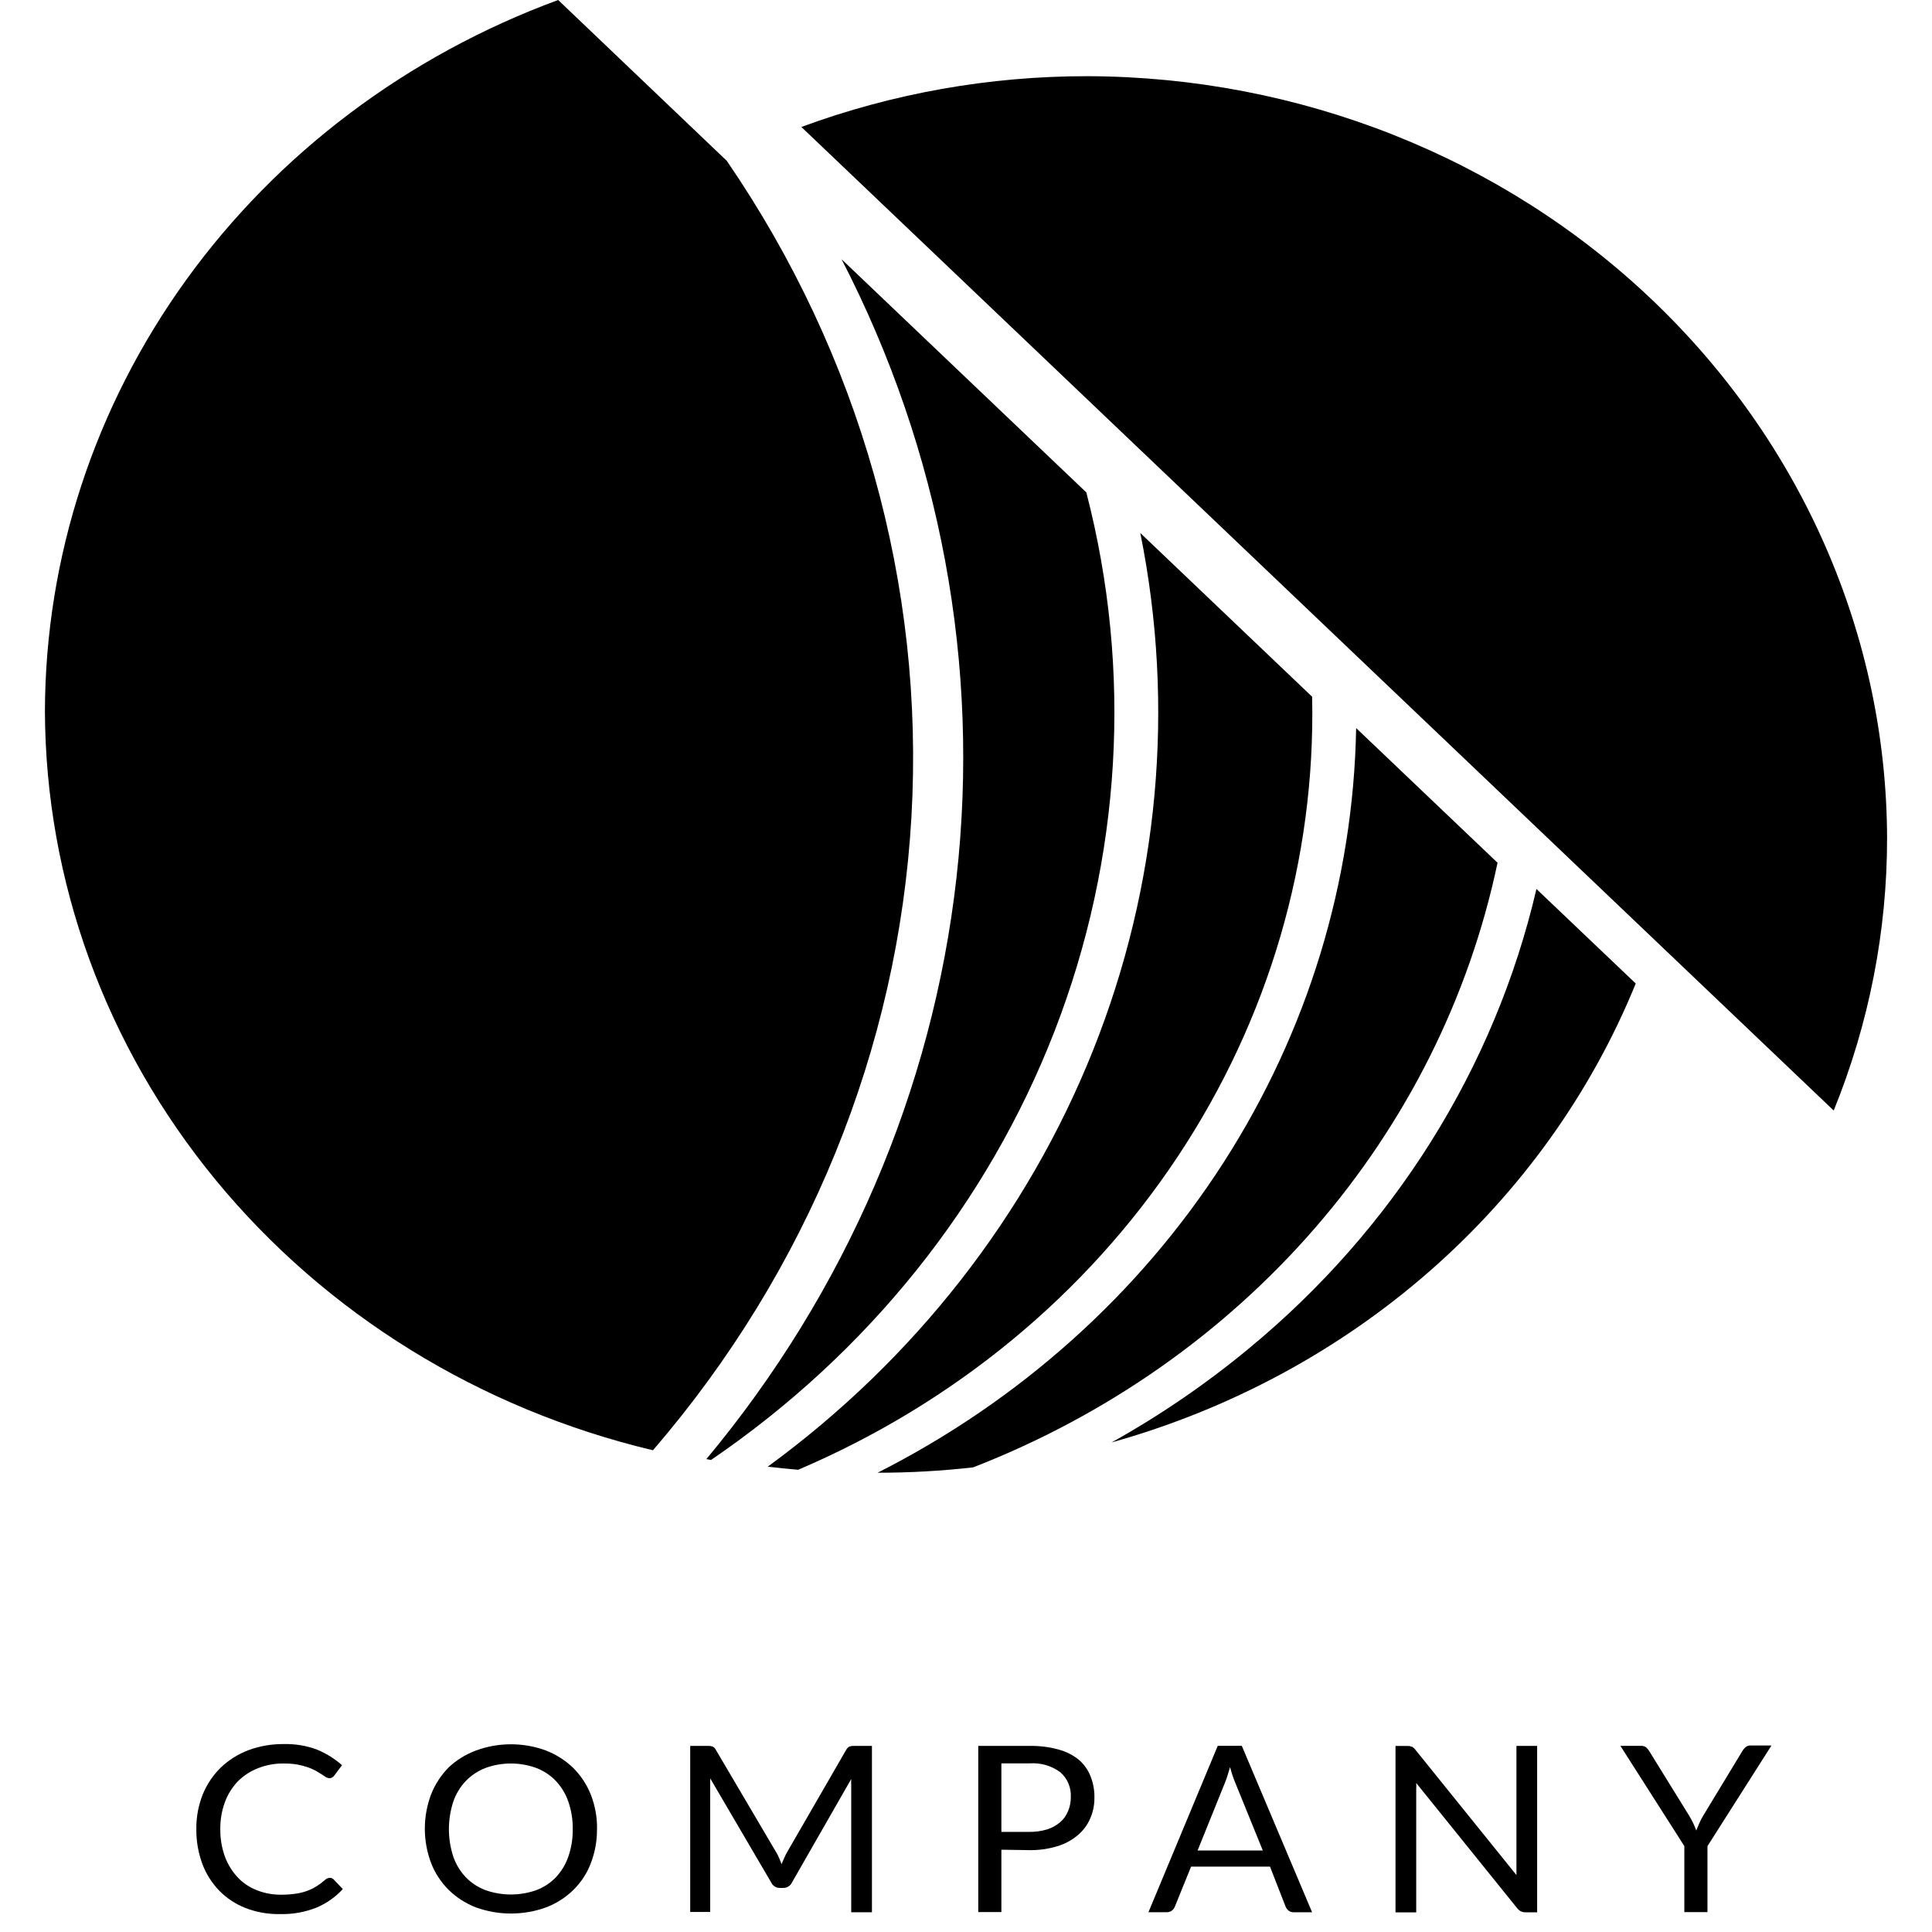
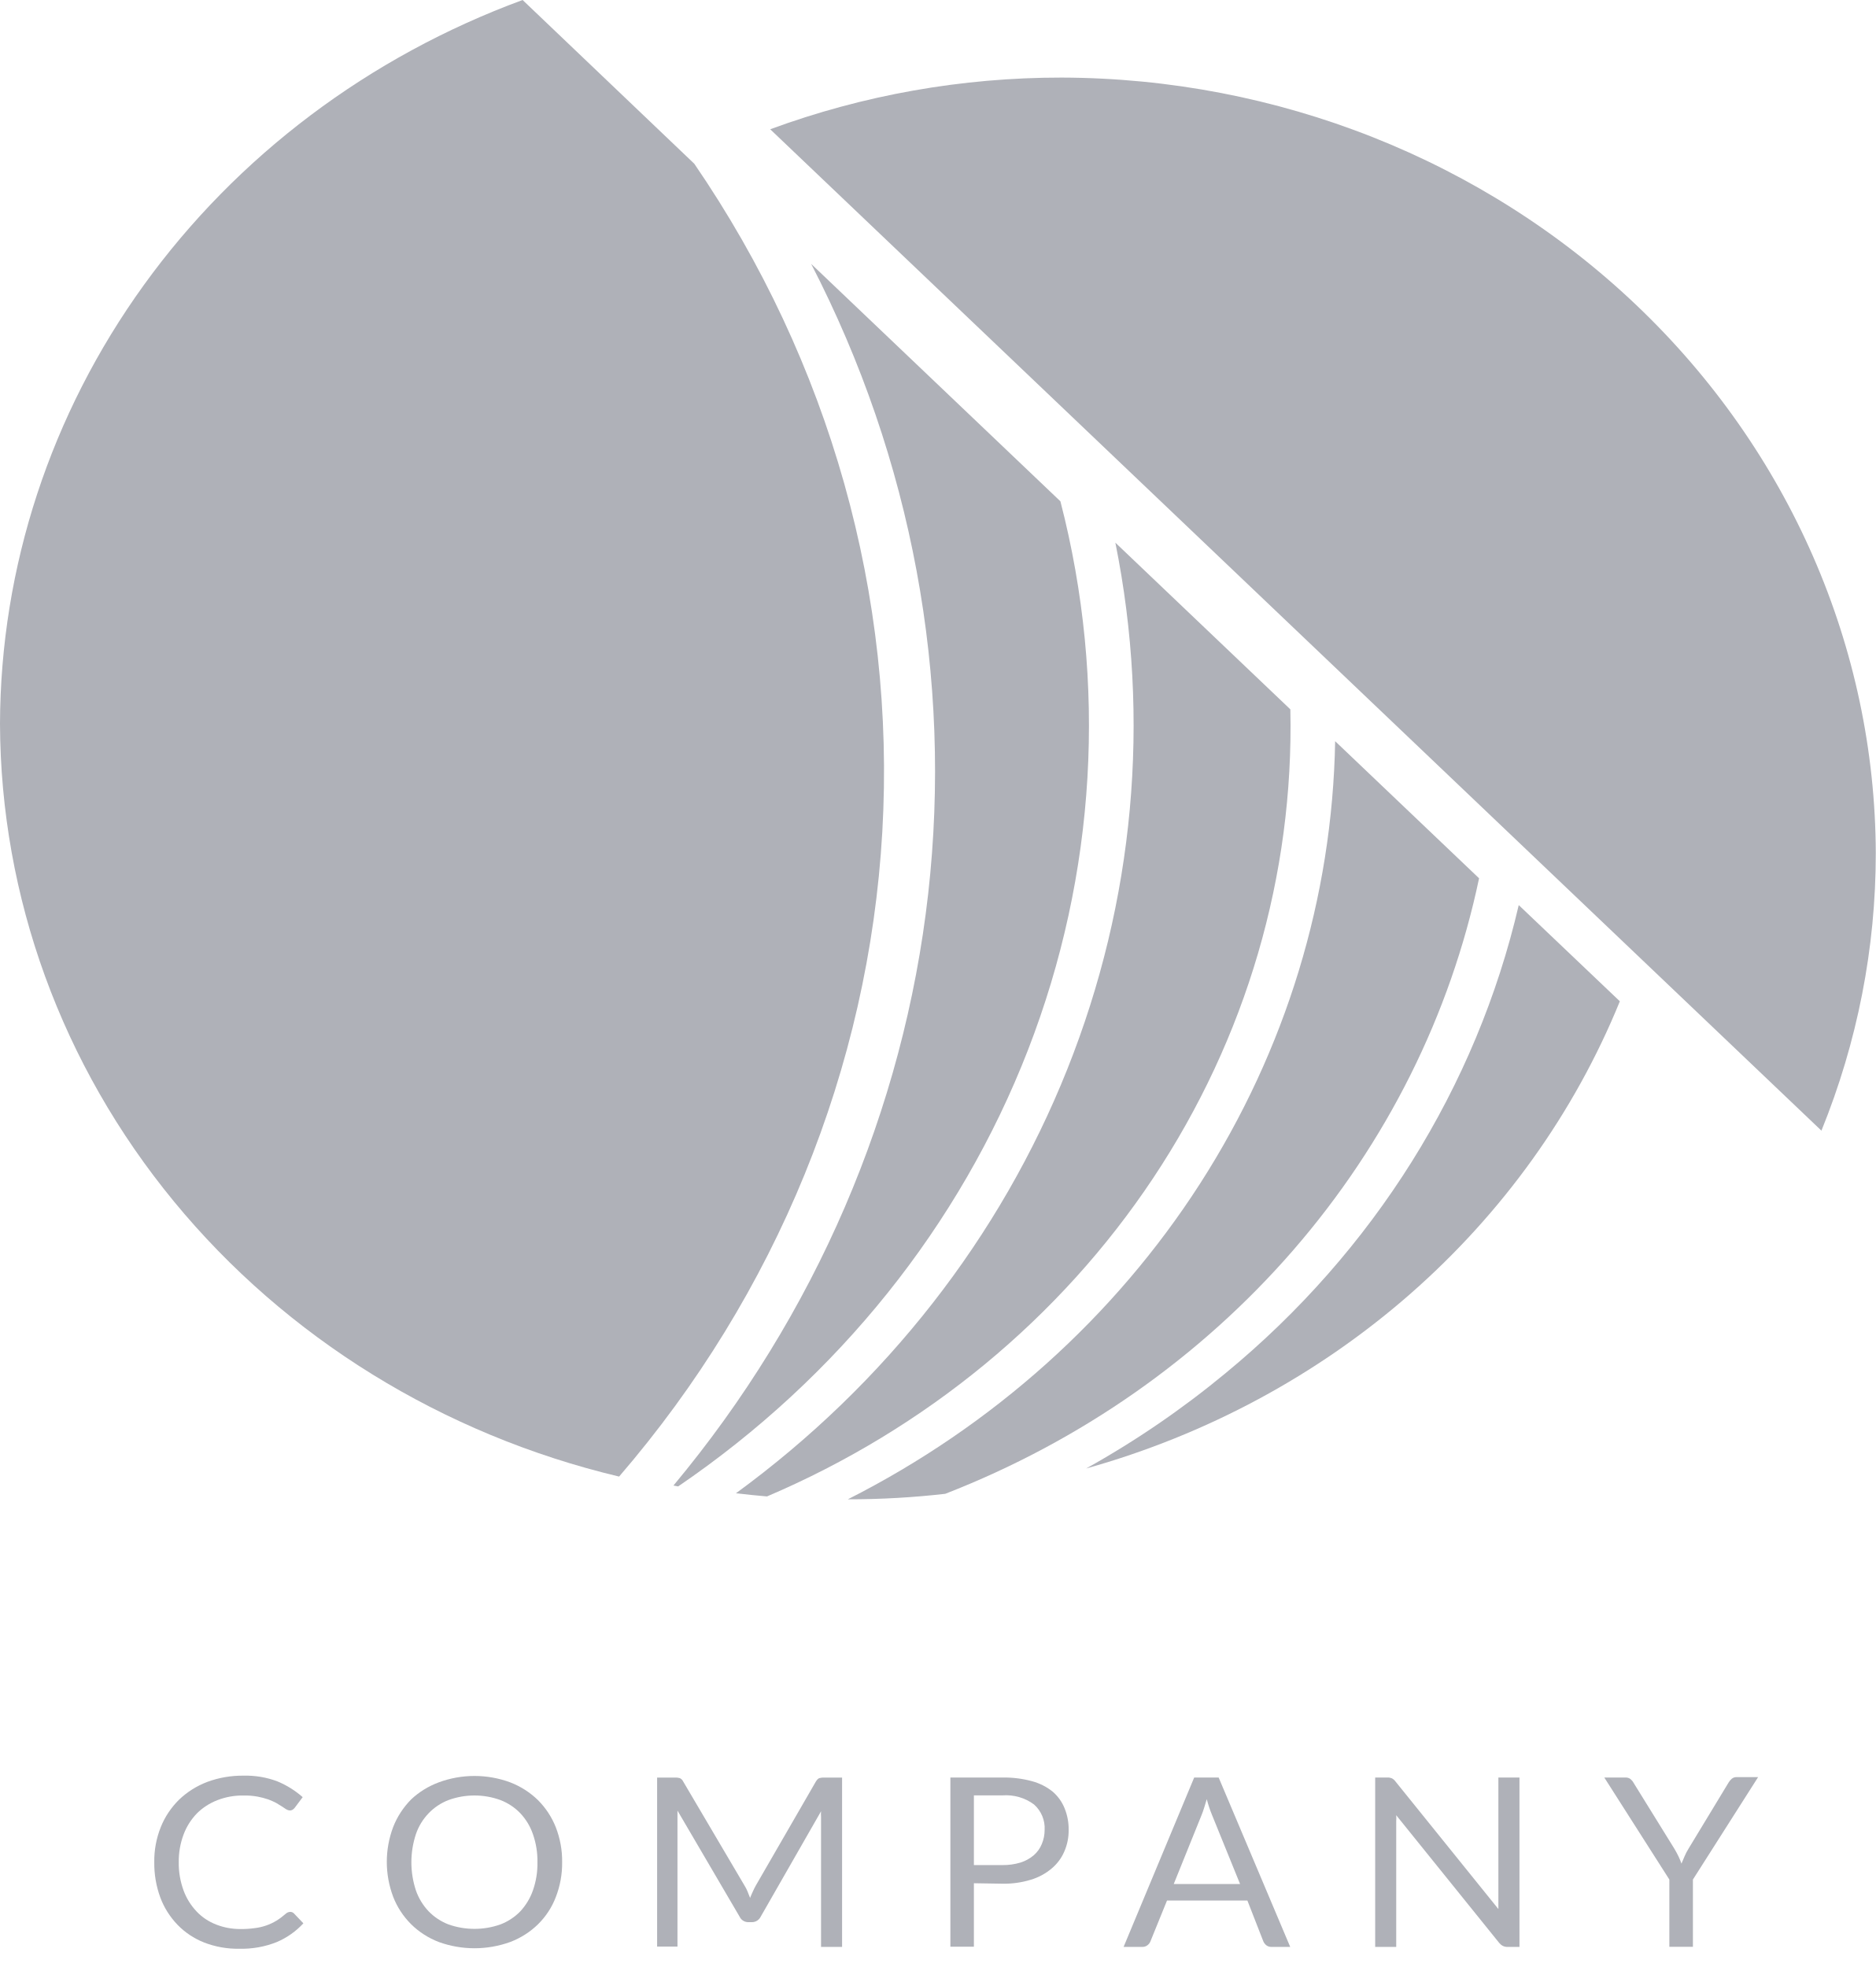
- <svg xmlns="http://www.w3.org/2000/svg" version="1.1" width="32" height="32" viewBox="0 0 32 32">
-   <path d="M5.466 31.103c0.011 0 0.022 0.003 0.032 0.007s0.019 0.011 0.027 0.018l0.153 0.161c-0.119 0.13-0.266 0.234-0.431 0.305-0.193 0.077-0.401 0.115-0.611 0.109-0.197 0.004-0.392-0.031-0.574-0.102-0.164-0.065-0.312-0.164-0.433-0.288-0.123-0.129-0.218-0.28-0.279-0.445-0.067-0.184-0.1-0.377-0.098-0.571-0.003-0.195 0.033-0.39 0.105-0.573 0.067-0.166 0.168-0.317 0.297-0.445 0.131-0.126 0.287-0.224 0.459-0.29 0.189-0.070 0.389-0.104 0.591-0.102 0.188-0.004 0.375 0.027 0.549 0.093 0.152 0.063 0.291 0.15 0.412 0.257l-0.128 0.171c-0.009 0.012-0.020 0.023-0.033 0.031-0.015 0.010-0.033 0.014-0.052 0.013-0.020-0.001-0.039-0.008-0.056-0.018l-0.069-0.046-0.096-0.058c-0.041-0.022-0.084-0.041-0.128-0.057-0.057-0.019-0.115-0.035-0.174-0.046-0.075-0.013-0.151-0.019-0.228-0.018-0.146-0.002-0.29 0.024-0.425 0.077-0.126 0.048-0.239 0.122-0.333 0.215-0.095 0.099-0.169 0.216-0.216 0.343-0.054 0.145-0.080 0.298-0.078 0.452-0.002 0.156 0.024 0.312 0.078 0.46 0.047 0.126 0.119 0.242 0.212 0.341 0.088 0.093 0.196 0.165 0.318 0.212 0.125 0.049 0.259 0.074 0.394 0.073 0.078 0.001 0.156-0.004 0.234-0.015 0.126-0.015 0.247-0.056 0.354-0.122 0.054-0.034 0.104-0.072 0.151-0.113 0.020-0.018 0.046-0.028 0.073-0.029z" />
-   <path d="M9.888 30.296c0.002 0.194-0.033 0.386-0.103 0.567-0.062 0.165-0.161 0.315-0.288 0.44s-0.282 0.224-0.452 0.289c-0.375 0.136-0.789 0.136-1.164 0-0.169-0.066-0.323-0.165-0.45-0.29-0.128-0.128-0.227-0.279-0.291-0.445-0.138-0.367-0.138-0.769 0-1.136 0.065-0.166 0.164-0.317 0.291-0.447 0.128-0.121 0.281-0.216 0.45-0.279 0.374-0.139 0.79-0.139 1.164 0 0.17 0.066 0.324 0.165 0.452 0.29 0.126 0.127 0.224 0.276 0.289 0.44 0.071 0.183 0.106 0.376 0.103 0.571zM9.486 30.296c0.003-0.155-0.022-0.309-0.073-0.456-0.043-0.126-0.113-0.242-0.205-0.341-0.090-0.094-0.2-0.167-0.323-0.215-0.272-0.1-0.574-0.1-0.846 0-0.123 0.048-0.234 0.121-0.324 0.215-0.093 0.098-0.164 0.215-0.207 0.341-0.097 0.297-0.097 0.615 0 0.912 0.043 0.126 0.114 0.242 0.207 0.341 0.090 0.093 0.2 0.166 0.324 0.213 0.273 0.097 0.573 0.097 0.846 0 0.123-0.047 0.234-0.12 0.323-0.213 0.092-0.099 0.162-0.215 0.205-0.341 0.051-0.147 0.076-0.301 0.073-0.456z" />
-   <path d="M12.905 30.774l0.040 0.102c0.015-0.036 0.029-0.069 0.044-0.102 0.015-0.034 0.031-0.068 0.050-0.1l0.978-1.694c0.019-0.029 0.036-0.047 0.056-0.053 0.026-0.008 0.053-0.011 0.080-0.009h0.289v2.755h-0.343v-2.026c0-0.026 0-0.055 0-0.086-0.002-0.032-0.002-0.063 0-0.095l-0.984 1.718c-0.012 0.026-0.033 0.047-0.058 0.063s-0.054 0.023-0.084 0.023h-0.056c-0.030 0-0.059-0.007-0.084-0.023s-0.045-0.037-0.057-0.063l-1.013-1.729c0 0.033 0 0.066 0 0.099s0 0.062 0 0.088v2.026h-0.331v-2.75h0.289c0.027-0.002 0.054 0.002 0.080 0.009 0.024 0.011 0.043 0.030 0.054 0.053l0.999 1.696c0.020 0.031 0.036 0.064 0.050 0.098z" />
-   <path d="M16.586 30.638v1.032h-0.383v-2.752h0.854c0.161-0.003 0.322 0.017 0.477 0.060 0.124 0.033 0.239 0.092 0.337 0.171 0.085 0.075 0.151 0.167 0.191 0.27 0.045 0.112 0.067 0.232 0.065 0.352 0.002 0.121-0.022 0.24-0.071 0.352-0.046 0.106-0.117 0.2-0.207 0.275-0.098 0.083-0.214 0.145-0.339 0.182-0.149 0.045-0.305 0.067-0.461 0.064l-0.463-0.007zM16.586 30.342h0.463c0.101 0.001 0.201-0.013 0.297-0.042 0.079-0.025 0.152-0.066 0.214-0.119 0.058-0.050 0.102-0.113 0.13-0.182 0.031-0.074 0.047-0.152 0.046-0.232 0.004-0.076-0.009-0.153-0.038-0.224s-0.075-0.135-0.134-0.188c-0.146-0.109-0.33-0.162-0.515-0.148h-0.463v1.134z" />
-   <path d="M21.731 31.673h-0.302c-0.030 0.001-0.060-0.008-0.084-0.026-0.022-0.017-0.039-0.039-0.050-0.064l-0.26-0.666h-1.307l-0.27 0.666c-0.010 0.024-0.026 0.046-0.048 0.062-0.024 0.019-0.055 0.028-0.086 0.027h-0.302l1.148-2.756h0.398l1.164 2.756zM19.836 30.65h1.080l-0.456-1.122c-0.035-0.084-0.064-0.171-0.086-0.259l-0.044 0.144c-0.013 0.044-0.029 0.084-0.042 0.117l-0.452 1.12z" />
-   <path d="M23.385 28.931c0.023 0.012 0.043 0.029 0.057 0.049l1.675 2.077c0-0.033 0-0.066 0-0.097s0-0.062 0-0.091v-1.951h0.343v2.756h-0.191c-0.027 0.001-0.054-0.005-0.078-0.016-0.024-0.013-0.044-0.030-0.061-0.051l-1.673-2.075c0.002 0.032 0.002 0.063 0 0.095 0 0.031 0 0.058 0 0.084v1.964h-0.343v-2.756h0.203c0.024-0.001 0.047 0.004 0.069 0.013z" />
-   <path d="M28.281 30.577v1.094h-0.383v-1.094l-1.059-1.66h0.343c0.029-0.002 0.059 0.007 0.082 0.024 0.021 0.018 0.038 0.039 0.052 0.062l0.662 1.071c0.027 0.046 0.050 0.088 0.069 0.128s0.034 0.078 0.048 0.117l0.050-0.119c0.019-0.043 0.040-0.085 0.065-0.126l0.653-1.078c0.014-0.021 0.030-0.041 0.050-0.058 0.023-0.019 0.052-0.029 0.082-0.027h0.346l-1.060 1.667z" />
-   <path d="M12.715 24.293c0.167 0.020 0.335 0.036 0.505 0.051 2.583-1.101 4.768-2.902 6.282-5.18s2.29-4.929 2.231-7.624l-2.846-2.712c0.579 2.869 0.308 5.836-0.782 8.567s-2.956 5.12-5.389 6.898z" />
-   <path d="M11.699 24.167l0.077 0.015c2.6-1.772 4.583-4.247 5.691-7.104s1.292-5.965 0.526-8.922l-4.054-3.862c1.64 3.175 2.3 6.728 1.903 10.246s-1.833 6.857-4.143 9.628z" />
-   <path d="M25.448 14.725c-0.689 2.961-2.362 5.632-4.77 7.616-0.703 0.582-1.462 1.101-2.266 1.55 1.961-0.549 3.764-1.52 5.269-2.838s2.672-2.947 3.412-4.763l-1.644-1.565z" />
-   <path d="M24.803 14.289l-2.341-2.23c-0.045 2.543-0.803 5.028-2.197 7.197s-3.372 3.943-5.729 5.137h0.011c0.525-0 1.050-0.030 1.572-0.089 2.203-0.857 4.148-2.219 5.664-3.967s2.553-3.825 3.021-6.047z" />
-   <path d="M12.038 2.664l-2.793-2.664c-2.497 0.919-4.644 2.535-6.161 4.636s-2.332 4.589-2.34 7.139v0c0.009 2.818 1.005 5.552 2.829 7.77s4.372 3.793 7.242 4.476c2.561-2.973 4.061-6.647 4.281-10.488s-0.851-7.648-3.058-10.869z" />
-   <path d="M31.256 13.878c-0.010-3.343-1.409-6.546-3.89-8.91s-5.843-3.696-9.352-3.706c-1.621-0.002-3.229 0.283-4.741 0.841l17.099 16.291c0.585-1.44 0.885-2.971 0.884-4.515z" />
+ <svg xmlns="http://www.w3.org/2000/svg" width="41" height="43" viewBox="0 0 41 43" fill="none">
+   <path d="M6.345 41.795C6.36 41.795 6.375 41.798 6.389 41.804C6.403 41.81 6.415 41.818 6.425 41.829L6.631 42.045C6.471 42.219 6.274 42.359 6.052 42.454C5.793 42.558 5.513 42.608 5.232 42.601C4.967 42.606 4.705 42.559 4.46 42.464C4.239 42.376 4.041 42.244 3.879 42.076C3.713 41.903 3.585 41.7 3.503 41.478C3.413 41.232 3.369 40.972 3.372 40.711C3.368 40.449 3.416 40.188 3.514 39.942C3.603 39.719 3.739 39.516 3.912 39.344C4.088 39.175 4.298 39.042 4.53 38.954C4.783 38.86 5.053 38.814 5.324 38.817C5.577 38.811 5.828 38.853 6.063 38.942C6.266 39.026 6.453 39.143 6.616 39.287L6.443 39.518C6.431 39.534 6.417 39.548 6.399 39.559C6.379 39.573 6.355 39.579 6.33 39.577C6.303 39.575 6.278 39.566 6.255 39.552L6.163 39.491L6.034 39.412C5.979 39.383 5.921 39.358 5.862 39.336C5.786 39.31 5.707 39.29 5.628 39.275C5.527 39.257 5.424 39.249 5.322 39.251C5.126 39.248 4.932 39.283 4.751 39.353C4.582 39.419 4.429 39.517 4.303 39.643C4.175 39.776 4.076 39.933 4.013 40.103C3.94 40.298 3.904 40.504 3.907 40.711C3.904 40.921 3.94 41.13 4.013 41.329C4.075 41.498 4.172 41.654 4.298 41.787C4.416 41.912 4.562 42.009 4.725 42.072C4.893 42.138 5.073 42.171 5.255 42.17C5.36 42.171 5.465 42.165 5.569 42.15C5.738 42.13 5.901 42.074 6.045 41.986C6.117 41.941 6.184 41.89 6.248 41.834C6.274 41.81 6.309 41.796 6.345 41.795Z" fill="#AFB1B8" />
+   <path d="M12.287 40.711C12.29 40.971 12.243 41.229 12.148 41.473C12.064 41.694 11.932 41.896 11.761 42.065C11.589 42.234 11.382 42.366 11.153 42.453C10.649 42.636 10.092 42.636 9.589 42.453C9.361 42.365 9.155 42.232 8.985 42.064C8.813 41.892 8.68 41.688 8.594 41.466C8.408 40.972 8.408 40.432 8.594 39.939C8.681 39.716 8.814 39.512 8.985 39.338C9.157 39.175 9.363 39.048 9.589 38.964C10.092 38.777 10.65 38.777 11.153 38.964C11.381 39.052 11.588 39.185 11.76 39.353C11.929 39.523 12.061 39.724 12.148 39.944C12.243 40.189 12.291 40.449 12.287 40.711ZM11.747 40.711C11.751 40.503 11.718 40.296 11.649 40.098C11.592 39.929 11.498 39.773 11.374 39.64C11.253 39.514 11.105 39.415 10.939 39.351C10.573 39.217 10.168 39.217 9.802 39.351C9.637 39.415 9.488 39.514 9.368 39.64C9.242 39.772 9.147 39.928 9.09 40.098C8.959 40.497 8.959 40.925 9.09 41.324C9.148 41.493 9.243 41.649 9.368 41.782C9.489 41.907 9.637 42.005 9.802 42.069C10.169 42.199 10.573 42.199 10.939 42.069C11.105 42.005 11.253 41.907 11.374 41.782C11.497 41.648 11.591 41.492 11.649 41.324C11.718 41.126 11.751 40.919 11.747 40.711Z" fill="#AFB1B8" />
+   <path d="M16.341 41.353L16.395 41.49C16.415 41.441 16.433 41.397 16.454 41.353C16.474 41.307 16.496 41.262 16.521 41.218L17.835 38.942C17.861 38.903 17.884 38.878 17.91 38.871C17.945 38.861 17.981 38.857 18.018 38.859H18.406V42.561H17.946V39.839C17.946 39.804 17.946 39.765 17.946 39.724C17.943 39.681 17.943 39.639 17.946 39.596L16.624 41.905C16.607 41.939 16.58 41.968 16.546 41.989C16.513 42.009 16.473 42.02 16.433 42.02H16.359C16.319 42.02 16.279 42.01 16.246 41.989C16.212 41.969 16.185 41.939 16.169 41.905L14.808 39.581C14.808 39.626 14.808 39.67 14.808 39.714C14.808 39.758 14.808 39.797 14.808 39.831V42.554H14.363V38.859H14.751C14.788 38.857 14.824 38.861 14.859 38.871C14.891 38.886 14.917 38.911 14.931 38.942L16.274 41.221C16.3 41.263 16.323 41.307 16.341 41.353Z" fill="#AFB1B8" />
+   <path d="M21.287 41.169V42.556H20.773V38.858H21.92C22.136 38.855 22.352 38.882 22.56 38.939C22.727 38.984 22.881 39.063 23.013 39.17C23.127 39.27 23.215 39.394 23.27 39.532C23.331 39.683 23.361 39.844 23.358 40.005C23.36 40.167 23.328 40.328 23.262 40.478C23.201 40.62 23.106 40.747 22.985 40.848C22.853 40.959 22.698 41.043 22.529 41.093C22.329 41.154 22.12 41.183 21.91 41.179L21.287 41.169ZM21.287 40.772H21.91C22.045 40.774 22.179 40.755 22.308 40.716C22.415 40.682 22.512 40.628 22.596 40.557C22.674 40.489 22.733 40.405 22.771 40.312C22.813 40.213 22.834 40.107 22.833 40C22.839 39.898 22.821 39.795 22.781 39.699C22.741 39.603 22.68 39.517 22.601 39.447C22.405 39.3 22.158 39.23 21.91 39.248H21.287V40.772Z" fill="#AFB1B8" />
+   <path d="M28.201 42.561H27.795C27.754 42.563 27.714 42.55 27.681 42.527C27.652 42.504 27.629 42.474 27.614 42.441L27.265 41.547H25.508L25.145 42.441C25.132 42.474 25.11 42.502 25.081 42.524C25.048 42.55 25.007 42.562 24.965 42.561H24.559L26.102 38.858H26.637L28.201 42.561ZM25.655 41.186H27.105L26.493 39.679C26.446 39.566 26.408 39.45 26.377 39.331L26.318 39.525C26.3 39.584 26.28 39.638 26.262 39.682L25.655 41.186Z" fill="#AFB1B8" />
+   <path d="M30.423 38.875C30.454 38.892 30.48 38.914 30.5 38.942L32.751 41.733C32.751 41.689 32.751 41.645 32.751 41.603C32.751 41.561 32.751 41.52 32.751 41.48V38.858H33.212V42.561H32.954C32.918 42.562 32.882 42.555 32.849 42.539C32.817 42.522 32.789 42.498 32.767 42.471L30.518 39.682C30.521 39.724 30.521 39.767 30.518 39.809C30.518 39.851 30.518 39.888 30.518 39.922V42.561H30.058V38.858H30.331C30.363 38.857 30.394 38.863 30.423 38.875Z" fill="#AFB1B8" />
+   <path d="M37.003 41.088V42.559H36.488V41.088L35.066 38.858H35.526C35.566 38.856 35.605 38.867 35.637 38.89C35.665 38.914 35.689 38.942 35.706 38.974L36.596 40.412C36.633 40.473 36.663 40.53 36.689 40.584C36.715 40.638 36.735 40.689 36.753 40.74L36.82 40.581C36.845 40.523 36.874 40.466 36.908 40.412L37.785 38.964C37.803 38.935 37.826 38.908 37.852 38.885C37.882 38.86 37.922 38.847 37.962 38.849H38.428L37.003 41.088Z" fill="#AFB1B8" />
+   <path d="M16.086 32.644C16.31 32.671 16.536 32.693 16.765 32.713C20.236 31.234 23.172 28.813 25.206 25.753C27.241 22.692 28.283 19.129 28.204 15.507L24.379 11.863C25.157 15.719 24.793 19.705 23.328 23.375C21.864 27.045 19.356 30.255 16.086 32.644Z" fill="#AFB1B8" />
+   <path d="M14.72 32.475L14.823 32.494C18.317 30.113 20.982 26.788 22.471 22.949C23.96 19.11 24.206 14.933 23.178 10.959L17.73 5.769C19.933 10.035 20.82 14.81 20.288 19.537C19.755 24.265 17.824 28.751 14.72 32.475Z" fill="#AFB1B8" />
+   <path d="M33.196 19.786C32.271 23.765 30.023 27.354 26.786 30.02C25.841 30.802 24.822 31.5 23.741 32.102C26.376 31.365 28.799 30.06 30.821 28.289C32.843 26.518 34.412 24.328 35.406 21.889L33.196 19.786Z" fill="#AFB1B8" />
+   <path d="M32.329 19.2L29.183 16.203C29.123 19.62 28.104 22.959 26.231 25.874C24.358 28.788 21.699 31.172 18.532 32.776H18.548C19.253 32.776 19.959 32.736 20.66 32.656C23.619 31.505 26.234 29.674 28.27 27.326C30.306 24.978 31.701 22.186 32.329 19.2Z" fill="#AFB1B8" />
+   <path d="M15.176 3.58L11.423 0C8.068 1.235 5.183 3.406 3.145 6.23C1.107 9.053 0.01 12.397 0 15.823H0C0.013 19.61 1.35 23.284 3.801 26.264C6.252 29.245 9.676 31.361 13.532 32.279C16.974 28.284 18.989 23.347 19.285 18.186C19.58 13.025 18.141 7.909 15.176 3.58Z" fill="#AFB1B8" />
+   <path d="M41 18.649C40.986 14.157 39.107 9.852 35.773 6.676C32.439 3.499 27.921 1.709 23.206 1.696C21.027 1.694 18.867 2.077 16.835 2.826L39.812 24.717C40.598 22.782 41.001 20.724 41 18.649Z" fill="#AFB1B8" />
</svg>
